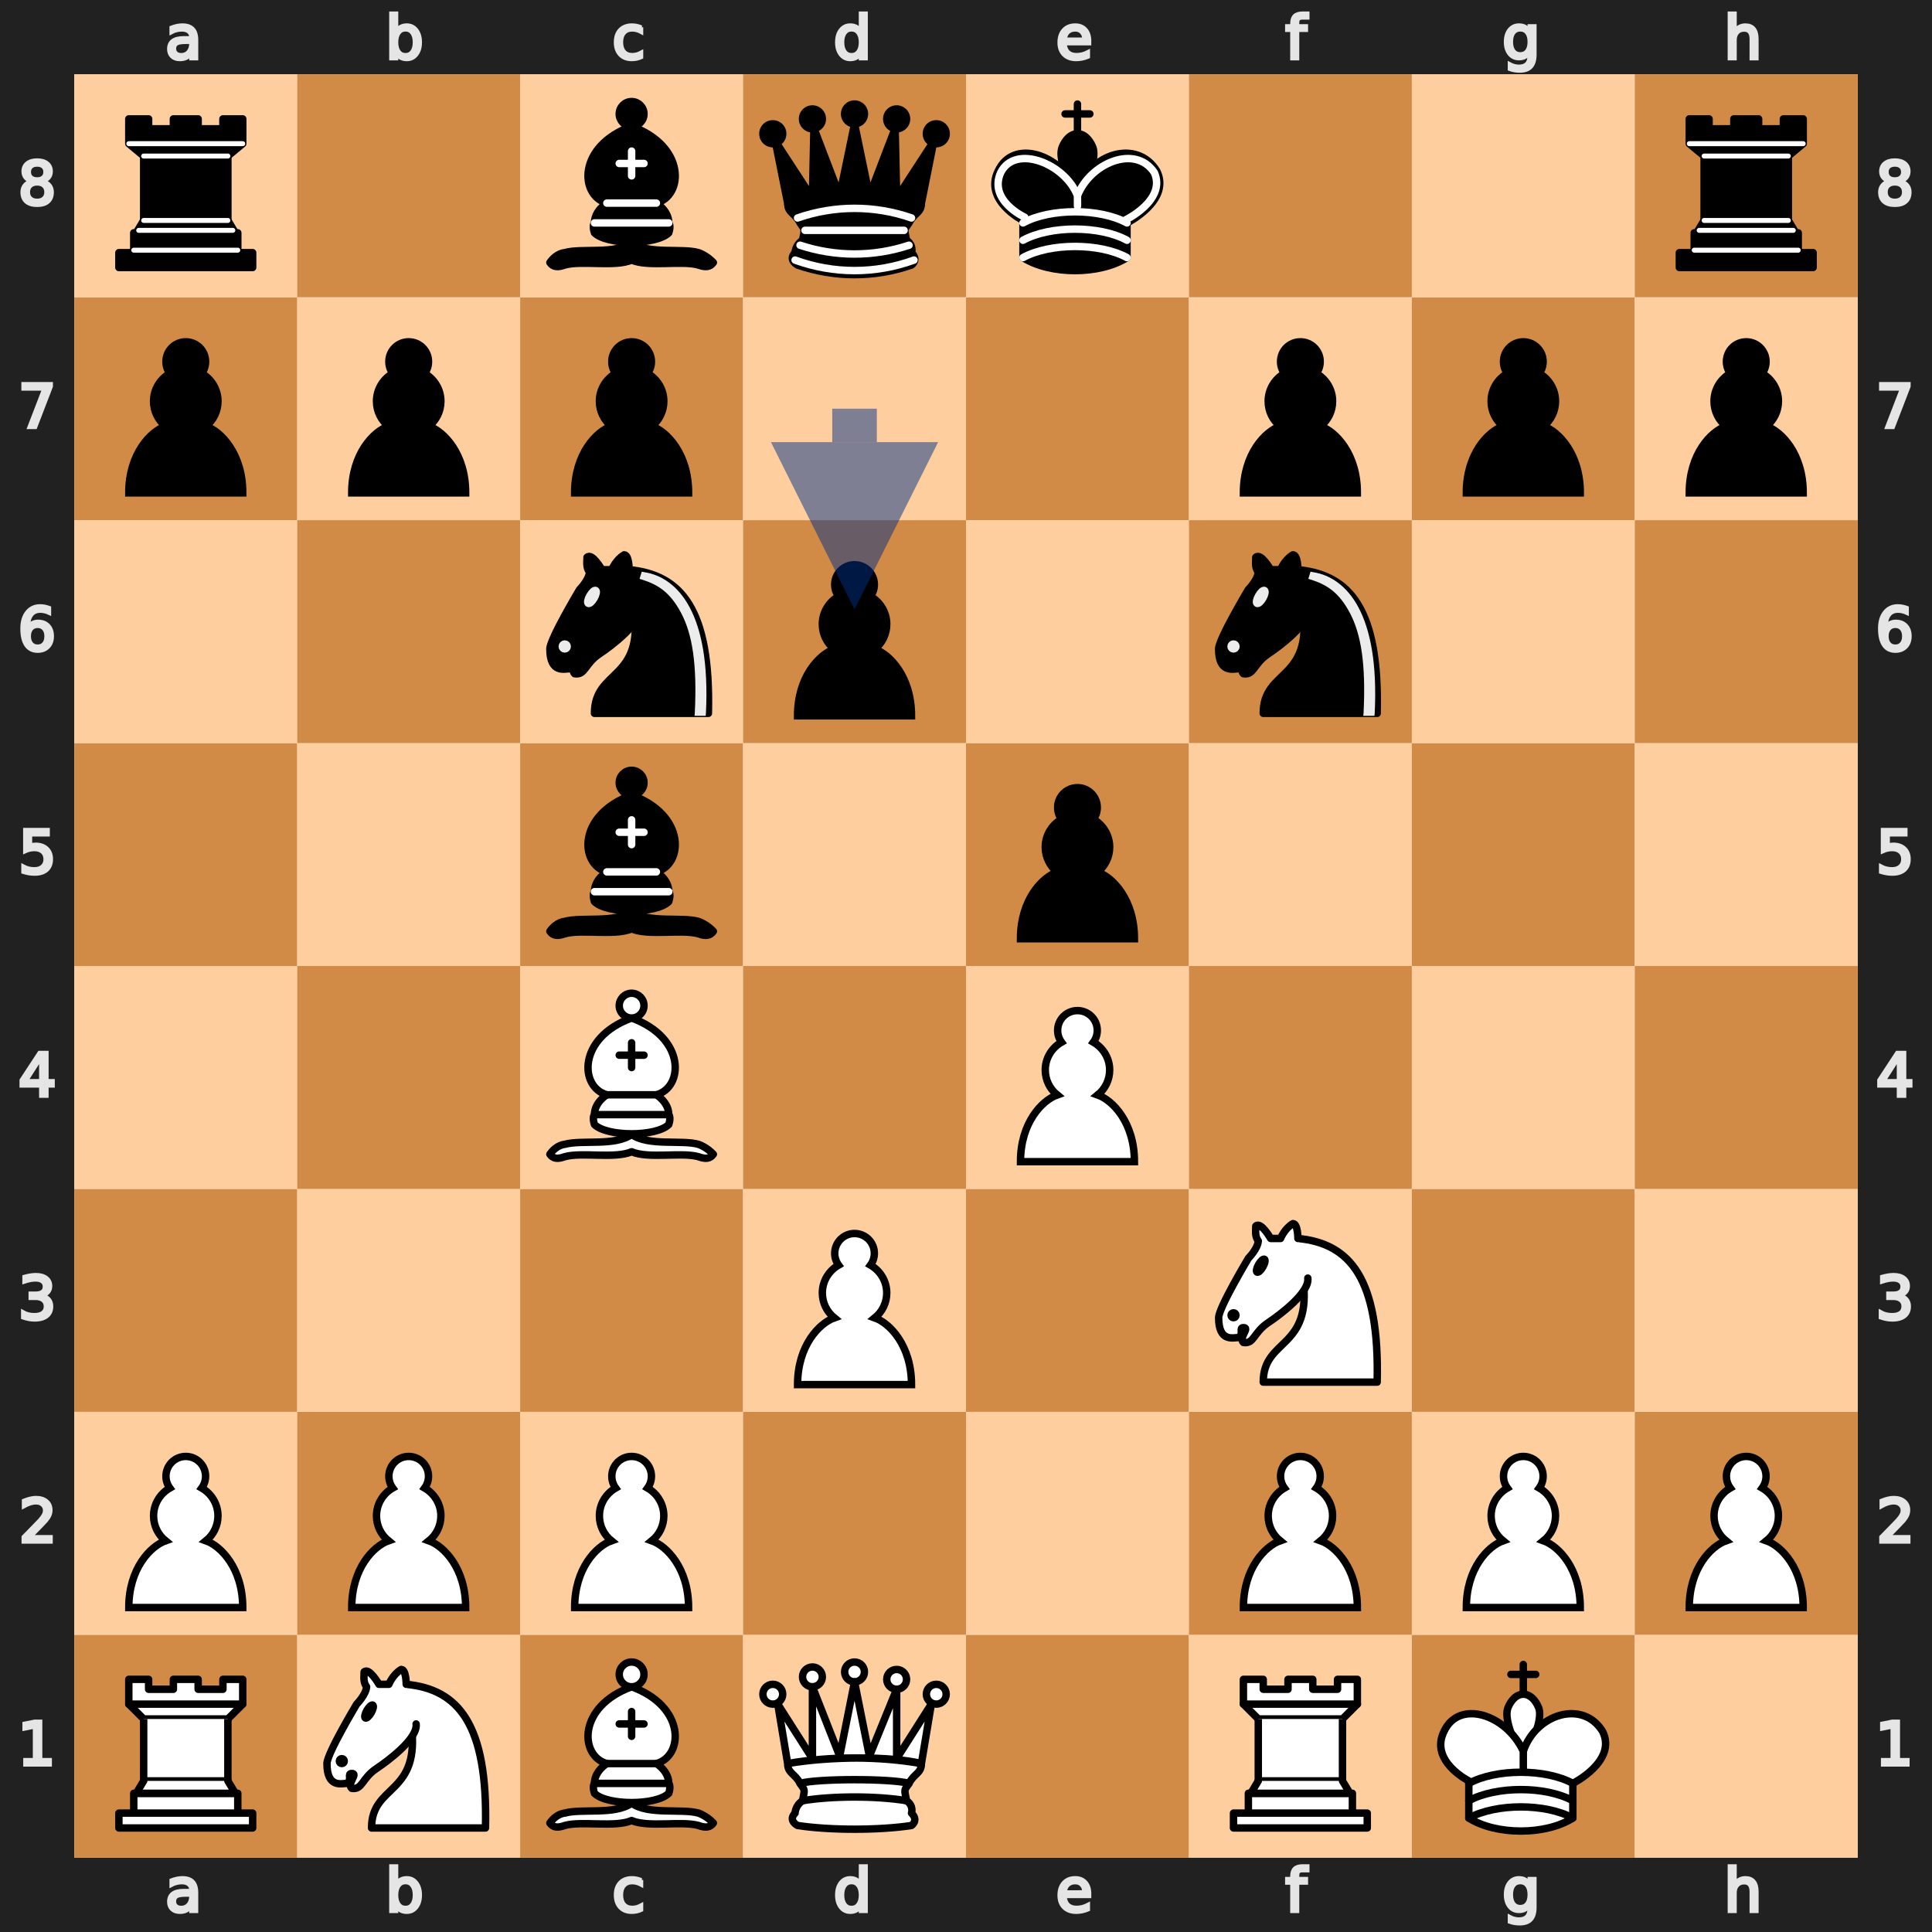
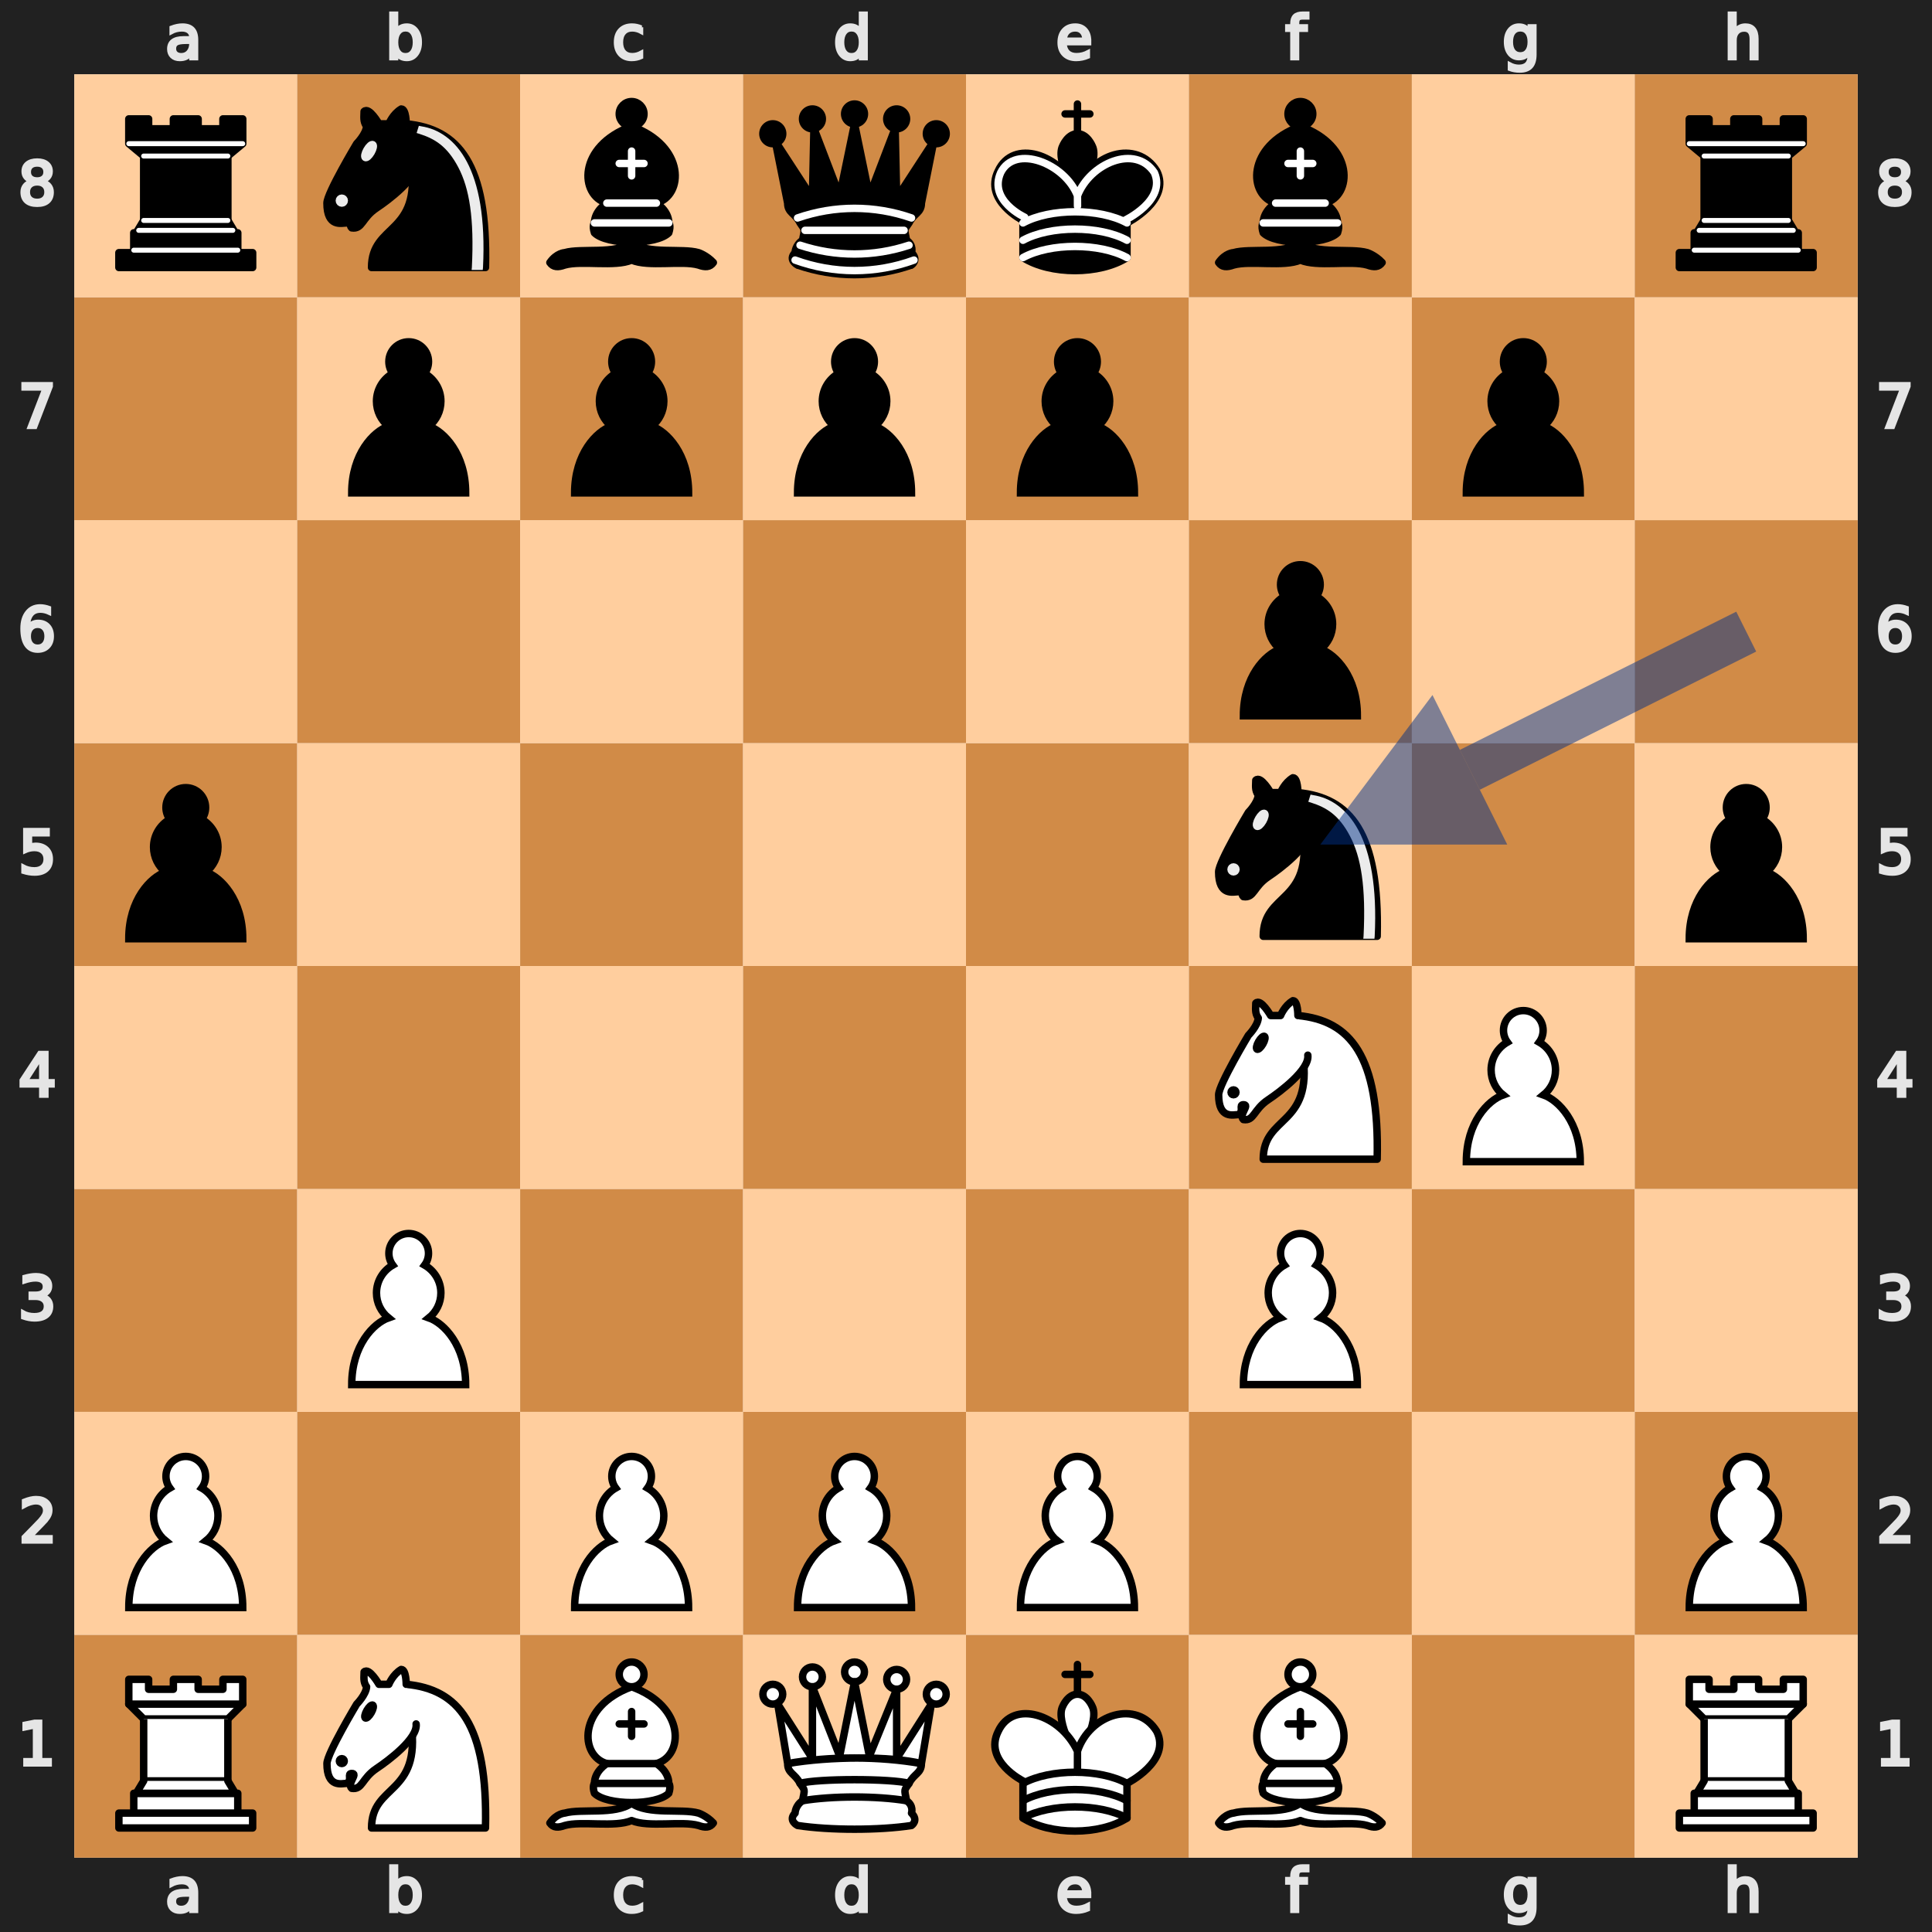
<svg xmlns="http://www.w3.org/2000/svg" xmlns:xlink="http://www.w3.org/1999/xlink" viewBox="0 0 390 390" width="400" height="400">
  <defs>
    <g id="white-pawn" class="white pawn">
      <path d="M22.5 9c-2.21 0-4 1.79-4 4 0 .89.29 1.71.78 2.38C17.33 16.5 16 18.59 16 21c0 2.03.94 3.84 2.41 5.03-3 1.06-7.41 5.55-7.41 13.47h23c0-7.92-4.41-12.41-7.41-13.47 1.47-1.19 2.41-3 2.41-5.03 0-2.41-1.33-4.5-3.28-5.62.49-.67.78-1.49.78-2.38 0-2.21-1.79-4-4-4z" fill="#fff" stroke="#000" stroke-width="1.5" stroke-linecap="round" />
    </g>
    <g id="white-knight" class="white knight" fill="none" fill-rule="evenodd" stroke="#000" stroke-width="1.5" stroke-linecap="round" stroke-linejoin="round">
      <path d="M 22,10 C 32.5,11 38.5,18 38,39 L 15,39 C 15,30 25,32.5 23,18" style="fill:#ffffff; stroke:#000000;" />
      <path d="M 24,18 C 24.38,20.91 18.45,25.37 16,27 C 13,29 13.18,31.34 11,31 C 9.958,30.06 12.41,27.96 11,28 C 10,28 11.19,29.23 10,30 C 9,30 5.997,31 6,26 C 6,24 12,14 12,14 C 12,14 13.89,12.1 14,10.5 C 13.27,9.506 13.5,8.5 13.5,7.5 C 14.5,6.5 16.5,10 16.5,10 L 18.5,10 C 18.5,10 19.28,8.008 21,7 C 22,7 22,10 22,10" style="fill:#ffffff; stroke:#000000;" />
      <path d="M 9.5 25.5 A 0.5 0.5 0 1 1 8.5,25.5 A 0.5 0.5 0 1 1 9.5 25.5 z" style="fill:#000000; stroke:#000000;" />
      <path d="M 15 15.5 A 0.5 1.5 0 1 1 14,15.5 A 0.5 1.5 0 1 1 15 15.5 z" transform="matrix(0.866,0.5,-0.5,0.866,9.693,-5.173)" style="fill:#000000; stroke:#000000;" />
    </g>
    <g id="white-bishop" class="white bishop" fill="none" fill-rule="evenodd" stroke="#000" stroke-width="1.5" stroke-linecap="round" stroke-linejoin="round">
      <g fill="#fff" stroke-linecap="butt">
        <path d="M9 36c3.39-.97 10.11.43 13.5-2 3.39 2.43 10.11 1.03 13.5 2 0 0 1.65.54 3 2-.68.97-1.65.99-3 .5-3.39-.97-10.11.46-13.5-1-3.39 1.46-10.11.03-13.5 1-1.354.49-2.323.47-3-.5 1.354-1.94 3-2 3-2zM15 32c2.5 2.5 12.5 2.5 15 0 .5-1.5 0-2 0-2 0-2.5-2.5-4-2.5-4 5.5-1.5 6-11.5-5-15.5-11 4-10.5 14-5 15.5 0 0-2.5 1.5-2.5 4 0 0-.5.5 0 2zM25 8a2.5 2.5 0 1 1-5 0 2.5 2.5 0 1 1 5 0z" />
      </g>
      <path d="M17.5 26h10M15 30h15m-7.5-14.5v5M20 18h5" stroke-linejoin="miter" />
    </g>
    <g id="white-rook" class="white rook" fill="#fff" fill-rule="evenodd" stroke="#000" stroke-width="1.5" stroke-linecap="round" stroke-linejoin="round">
      <path d="M9 39h27v-3H9v3zM12 36v-4h21v4H12zM11 14V9h4v2h5V9h5v2h5V9h4v5" stroke-linecap="butt" />
      <path d="M34 14l-3 3H14l-3-3" />
      <path d="M31 17v12.5H14V17" stroke-linecap="butt" stroke-linejoin="miter" />
      <path d="M31 29.5l1.5 2.5h-20l1.5-2.5" />
      <path d="M11 14h23" fill="none" stroke-linejoin="miter" />
    </g>
    <g id="white-queen" class="white queen" fill="#fff" fill-rule="evenodd" stroke="#000" stroke-width="1.5" stroke-linecap="round" stroke-linejoin="round">
      <path d="M8 12a2 2 0 1 1-4 0 2 2 0 1 1 4 0zM24.5 7.5a2 2 0 1 1-4 0 2 2 0 1 1 4 0zM41 12a2 2 0 1 1-4 0 2 2 0 1 1 4 0zM16 8.5a2 2 0 1 1-4 0 2 2 0 1 1 4 0zM33 9a2 2 0 1 1-4 0 2 2 0 1 1 4 0z" />
      <path d="M9 26c8.5-1.5 21-1.5 27 0l2-12-7 11V11l-5.5 13.5-3-15-3 15-5.5-14V25L7 14l2 12zM9 26c0 2 1.5 2 2.5 4 1 1.5 1 1 .5 3.5-1.5 1-1.5 2.5-1.5 2.5-1.5 1.5.5 2.5.5 2.5 6.5 1 16.5 1 23 0 0 0 1.5-1 0-2.5 0 0 .5-1.5-1-2.5-.5-2.5-.5-2 .5-3.5 1-2 2.5-2 2.5-4-8.5-1.5-18.5-1.5-27 0z" stroke-linecap="butt" />
      <path d="M11.5 30c3.5-1 18.5-1 22 0M12 33.5c6-1 15-1 21 0" fill="none" />
    </g>
    <g id="white-king" class="white king" fill="none" fill-rule="evenodd" stroke="#000" stroke-width="1.5" stroke-linecap="round" stroke-linejoin="round">
      <path d="M22.5 11.63V6M20 8h5" stroke-linejoin="miter" />
      <path d="M22.5 25s4.5-7.5 3-10.5c0 0-1-2.5-3-2.5s-3 2.5-3 2.5c-1.5 3 3 10.5 3 10.5" fill="#fff" stroke-linecap="butt" stroke-linejoin="miter" />
      <path d="M11.5 37c5.5 3.5 15.5 3.5 21 0v-7s9-4.5 6-10.5c-4-6.5-13.5-3.5-16 4V27v-3.5c-3.5-7.5-13-10.5-16-4-3 6 5 10 5 10V37z" fill="#fff" />
      <path d="M11.5 30c5.5-3 15.5-3 21 0m-21 3.5c5.5-3 15.5-3 21 0m-21 3.5c5.5-3 15.5-3 21 0" />
    </g>
    <g id="black-pawn" class="black pawn">
      <path d="M22.5 9c-2.21 0-4 1.79-4 4 0 .89.29 1.71.78 2.38C17.33 16.5 16 18.59 16 21c0 2.03.94 3.84 2.41 5.03-3 1.06-7.41 5.55-7.41 13.47h23c0-7.92-4.41-12.41-7.41-13.47 1.47-1.19 2.41-3 2.41-5.03 0-2.41-1.33-4.5-3.28-5.62.49-.67.78-1.49.78-2.38 0-2.21-1.79-4-4-4z" fill="#000" stroke="#000" stroke-width="1.5" stroke-linecap="round" />
    </g>
    <g id="black-knight" class="black knight" fill="none" fill-rule="evenodd" stroke="#000" stroke-width="1.5" stroke-linecap="round" stroke-linejoin="round">
      <path d="M 22,10 C 32.5,11 38.5,18 38,39 L 15,39 C 15,30 25,32.5 23,18" style="fill:#000000; stroke:#000000;" />
      <path d="M 24,18 C 24.38,20.91 18.45,25.37 16,27 C 13,29 13.18,31.34 11,31 C 9.958,30.06 12.41,27.96 11,28 C 10,28 11.19,29.23 10,30 C 9,30 5.997,31 6,26 C 6,24 12,14 12,14 C 12,14 13.89,12.1 14,10.5 C 13.27,9.506 13.5,8.5 13.5,7.5 C 14.5,6.5 16.5,10 16.5,10 L 18.5,10 C 18.5,10 19.28,8.008 21,7 C 22,7 22,10 22,10" style="fill:#000000; stroke:#000000;" />
      <path d="M 9.5 25.5 A 0.5 0.5 0 1 1 8.5,25.5 A 0.5 0.5 0 1 1 9.5 25.5 z" style="fill:#ececec; stroke:#ececec;" />
      <path d="M 15 15.5 A 0.5 1.5 0 1 1 14,15.5 A 0.5 1.5 0 1 1 15 15.5 z" transform="matrix(0.866,0.5,-0.5,0.866,9.693,-5.173)" style="fill:#ececec; stroke:#ececec;" />
      <path d="M 24.55,10.4 L 24.1,11.85 L 24.6,12 C 27.75,13 30.25,14.49 32.5,18.75 C 34.75,23.01 35.75,29.06 35.25,39 L 35.2,39.5 L 37.45,39.5 L 37.5,39 C 38,28.94 36.62,22.15 34.25,17.66 C 31.88,13.17 28.46,11.02 25.06,10.5 L 24.55,10.4 z " style="fill:#ececec; stroke:none;" />
    </g>
    <g id="black-bishop" class="black bishop" fill="none" fill-rule="evenodd" stroke="#000" stroke-width="1.5" stroke-linecap="round" stroke-linejoin="round">
      <path d="M9 36c3.39-.97 10.11.43 13.5-2 3.39 2.43 10.11 1.03 13.5 2 0 0 1.65.54 3 2-.68.97-1.65.99-3 .5-3.39-.97-10.11.46-13.5-1-3.39 1.46-10.11.03-13.5 1-1.354.49-2.323.47-3-.5 1.354-1.94 3-2 3-2zm6-4c2.5 2.5 12.5 2.5 15 0 .5-1.5 0-2 0-2 0-2.5-2.5-4-2.5-4 5.5-1.5 6-11.5-5-15.5-11 4-10.5 14-5 15.5 0 0-2.5 1.5-2.5 4 0 0-.5.5 0 2zM25 8a2.5 2.5 0 1 1-5 0 2.5 2.5 0 1 1 5 0z" fill="#000" stroke-linecap="butt" />
      <path d="M17.5 26h10M15 30h15m-7.5-14.5v5M20 18h5" stroke="#fff" stroke-linejoin="miter" />
    </g>
    <g id="black-rook" class="black rook" fill="#000" fill-rule="evenodd" stroke="#000" stroke-width="1.5" stroke-linecap="round" stroke-linejoin="round">
      <path d="M9 39h27v-3H9v3zM12.5 32l1.5-2.5h17l1.5 2.5h-20zM12 36v-4h21v4H12z" stroke-linecap="butt" />
      <path d="M14 29.5v-13h17v13H14z" stroke-linecap="butt" stroke-linejoin="miter" />
      <path d="M14 16.5L11 14h23l-3 2.5H14zM11 14V9h4v2h5V9h5v2h5V9h4v5H11z" stroke-linecap="butt" />
      <path d="M12 35.5h21M13 31.5h19M14 29.5h17M14 16.5h17M11 14h23" fill="none" stroke="#fff" stroke-width="1" stroke-linejoin="miter" />
    </g>
    <g id="black-queen" class="black queen" fill="#000" fill-rule="evenodd" stroke="#000" stroke-width="1.5" stroke-linecap="round" stroke-linejoin="round">
      <g fill="#000" stroke="none">
        <circle cx="6" cy="12" r="2.75" />
        <circle cx="14" cy="9" r="2.75" />
        <circle cx="22.5" cy="8" r="2.75" />
        <circle cx="31" cy="9" r="2.75" />
        <circle cx="39" cy="12" r="2.75" />
      </g>
      <path d="M9 26c8.5-1.5 21-1.5 27 0l2.5-12.5L31 25l-.3-14.1-5.2 13.6-3-14.5-3 14.5-5.2-13.6L14 25 6.5 13.5 9 26zM9 26c0 2 1.5 2 2.5 4 1 1.5 1 1 .5 3.5-1.5 1-1.5 2.5-1.5 2.5-1.5 1.5.5 2.5.5 2.5 6.5 1 16.5 1 23 0 0 0 1.5-1 0-2.5 0 0 .5-1.5-1-2.5-.5-2.5-.5-2 .5-3.5 1-2 2.5-2 2.5-4-8.5-1.5-18.5-1.5-27 0z" stroke-linecap="butt" />
      <path d="M11 38.5a35 35 1 0 0 23 0" fill="none" stroke-linecap="butt" />
      <path d="M11 29a35 35 1 0 1 23 0M12.5 31.5h20M11.5 34.5a35 35 1 0 0 22 0M10.5 37.5a35 35 1 0 0 24 0" fill="none" stroke="#fff" />
    </g>
    <g id="black-king" class="black king" fill="none" fill-rule="evenodd" stroke="#000" stroke-width="1.5" stroke-linecap="round" stroke-linejoin="round">
      <path d="M22.5 11.63V6" stroke-linejoin="miter" />
      <path d="M22.5 25s4.5-7.5 3-10.5c0 0-1-2.5-3-2.5s-3 2.5-3 2.5c-1.5 3 3 10.5 3 10.5" fill="#000" stroke-linecap="butt" stroke-linejoin="miter" />
      <path d="M11.5 37c5.5 3.5 15.5 3.5 21 0v-7s9-4.5 6-10.5c-4-6.5-13.5-3.5-16 4V27v-3.5c-3.5-7.5-13-10.5-16-4-3 6 5 10 5 10V37z" fill="#000" />
      <path d="M20 8h5" stroke-linejoin="miter" />
      <path d="M32 29.5s8.5-4 6.03-9.65C34.15 14 25 18 22.5 24.5l.01 2.1-.01-2.1C20 18 9.906 14 6.997 19.85c-2.497 5.65 4.853 9 4.853 9M11.5 30c5.5-3 15.5-3 21 0m-21 3.5c5.5-3 15.5-3 21 0m-21 3.5c5.5-3 15.5-3 21 0" stroke="#fff" />
    </g>
  </defs>
  <rect x="7.5" y="7.5" width="375" height="375" fill="none" stroke="#212121" stroke-width="15" />
  <g transform="translate(20, 1) scale(0.75, 0.75)" fill="#e5e5e5" stroke="#e5e5e5">
    <path d="M23.328 10.016q-1.742 0-2.414.398-.672.398-.672 1.36 0 .765.5 1.218.508.445 1.375.445 1.196 0 1.914-.843.727-.852.727-2.258v-.32zm2.867-.594v4.992h-1.437v-1.328q-.492.797-1.227 1.18-.734.375-1.797.375-1.343 0-2.14-.75-.79-.758-.79-2.024 0-1.476.985-2.226.992-.75 2.953-.75h2.016V8.75q0-.992-.656-1.531-.649-.547-1.829-.547-.75 0-1.46.18-.711.18-1.368.539V6.062q.79-.304 1.532-.453.742-.156 1.445-.156 1.898 0 2.836.984.937.985.937 2.985z" />
  </g>
  <g transform="translate(20, 375) scale(0.75, 0.75)" fill="#e5e5e5" stroke="#e5e5e5">
    <path d="M23.328 10.016q-1.742 0-2.414.398-.672.398-.672 1.36 0 .765.5 1.218.508.445 1.375.445 1.196 0 1.914-.843.727-.852.727-2.258v-.32zm2.867-.594v4.992h-1.437v-1.328q-.492.797-1.227 1.18-.734.375-1.797.375-1.343 0-2.14-.75-.79-.758-.79-2.024 0-1.476.985-2.226.992-.75 2.953-.75h2.016V8.75q0-.992-.656-1.531-.649-.547-1.829-.547-.75 0-1.46.18-.711.18-1.368.539V6.062q.79-.304 1.532-.453.742-.156 1.445-.156 1.898 0 2.836.984.937.985.937 2.985z" />
  </g>
  <g transform="translate(65, 1) scale(0.75, 0.75)" fill="#e5e5e5" stroke="#e5e5e5">
    <path d="M24.922 10.047q0-1.586-.656-2.485-.649-.906-1.79-.906-1.14 0-1.796.906-.649.899-.649 2.485 0 1.586.649 2.492.656.898 1.797.898 1.14 0 1.789-.898.656-.906.656-2.492zm-4.89-3.055q.452-.781 1.14-1.156.695-.383 1.656-.383 1.594 0 2.586 1.266 1 1.265 1 3.328 0 2.062-1 3.328-.992 1.266-2.586 1.266-.96 0-1.656-.375-.688-.383-1.14-1.164v1.312h-1.446V2.258h1.445z" />
  </g>
  <g transform="translate(65, 375) scale(0.75, 0.75)" fill="#e5e5e5" stroke="#e5e5e5">
    <path d="M24.922 10.047q0-1.586-.656-2.485-.649-.906-1.79-.906-1.14 0-1.796.906-.649.899-.649 2.485 0 1.586.649 2.492.656.898 1.797.898 1.14 0 1.789-.898.656-.906.656-2.492zm-4.89-3.055q.452-.781 1.14-1.156.695-.383 1.656-.383 1.594 0 2.586 1.266 1 1.265 1 3.328 0 2.062-1 3.328-.992 1.266-2.586 1.266-.96 0-1.656-.375-.688-.383-1.14-1.164v1.312h-1.446V2.258h1.445z" />
  </g>
  <g transform="translate(110, 1) scale(0.75, 0.75)" fill="#e5e5e5" stroke="#e5e5e5">
    <path d="M25.96 6v1.344q-.608-.336-1.226-.5-.609-.172-1.234-.172-1.398 0-2.172.89-.773.883-.773 2.485 0 1.601.773 2.492.774.883 2.172.883.625 0 1.234-.164.618-.172 1.227-.508v1.328q-.602.281-1.25.422-.64.14-1.367.14-1.977 0-3.14-1.242-1.165-1.242-1.165-3.351 0-2.14 1.172-3.367 1.18-1.227 3.227-1.227.664 0 1.296.14.633.134 1.227.407z" />
  </g>
  <g transform="translate(110, 375) scale(0.75, 0.75)" fill="#e5e5e5" stroke="#e5e5e5">
    <path d="M25.96 6v1.344q-.608-.336-1.226-.5-.609-.172-1.234-.172-1.398 0-2.172.89-.773.883-.773 2.485 0 1.601.773 2.492.774.883 2.172.883.625 0 1.234-.164.618-.172 1.227-.508v1.328q-.602.281-1.25.422-.64.14-1.367.14-1.977 0-3.14-1.242-1.165-1.242-1.165-3.351 0-2.14 1.172-3.367 1.18-1.227 3.227-1.227.664 0 1.296.14.633.134 1.227.407z" />
  </g>
  <g transform="translate(155, 1) scale(0.75, 0.75)" fill="#e5e5e5" stroke="#e5e5e5">
    <path d="M24.973 6.992V2.258h1.437v12.156h-1.437v-1.312q-.453.78-1.149 1.164-.687.375-1.656.375-1.586 0-2.586-1.266-.992-1.266-.992-3.328 0-2.063.992-3.328 1-1.266 2.586-1.266.969 0 1.656.383.696.375 1.149 1.156zm-4.899 3.055q0 1.586.649 2.492.656.898 1.797.898 1.14 0 1.796-.898.657-.906.657-2.492 0-1.586-.657-2.485-.656-.906-1.796-.906-1.141 0-1.797.906-.649.899-.649 2.485z" />
  </g>
  <g transform="translate(155, 375) scale(0.75, 0.75)" fill="#e5e5e5" stroke="#e5e5e5">
    <path d="M24.973 6.992V2.258h1.437v12.156h-1.437v-1.312q-.453.78-1.149 1.164-.687.375-1.656.375-1.586 0-2.586-1.266-.992-1.266-.992-3.328 0-2.063.992-3.328 1-1.266 2.586-1.266.969 0 1.656.383.696.375 1.149 1.156zm-4.899 3.055q0 1.586.649 2.492.656.898 1.797.898 1.14 0 1.796-.898.657-.906.657-2.492 0-1.586-.657-2.485-.656-.906-1.796-.906-1.141 0-1.797.906-.649.899-.649 2.485z" />
  </g>
  <g transform="translate(200, 1) scale(0.75, 0.75)" fill="#e5e5e5" stroke="#e5e5e5">
    <path d="M26.555 9.68v.703h-6.61q.094 1.484.89 2.265.806.774 2.235.774.828 0 1.602-.203.781-.203 1.547-.61v1.36q-.774.328-1.586.5-.813.172-1.649.172-2.093 0-3.32-1.22-1.219-1.218-1.219-3.296 0-2.148 1.157-3.406 1.164-1.266 3.132-1.266 1.766 0 2.79 1.14 1.03 1.134 1.03 3.087zm-1.438-.422q-.015-1.18-.664-1.883-.64-.703-1.703-.703-1.203 0-1.93.68-.718.68-.828 1.914z" />
  </g>
  <g transform="translate(200, 375) scale(0.75, 0.75)" fill="#e5e5e5" stroke="#e5e5e5">
    <path d="M26.555 9.68v.703h-6.61q.094 1.484.89 2.265.806.774 2.235.774.828 0 1.602-.203.781-.203 1.547-.61v1.36q-.774.328-1.586.5-.813.172-1.649.172-2.093 0-3.32-1.22-1.219-1.218-1.219-3.296 0-2.148 1.157-3.406 1.164-1.266 3.132-1.266 1.766 0 2.79 1.14 1.03 1.134 1.03 3.087zm-1.438-.422q-.015-1.18-.664-1.883-.64-.703-1.703-.703-1.203 0-1.93.68-.718.68-.828 1.914z" />
  </g>
  <g transform="translate(245, 1) scale(0.75, 0.75)" fill="#e5e5e5" stroke="#e5e5e5">
    <path d="M25.285 2.258v1.195H23.91q-.773 0-1.078.313-.297.312-.297 1.125v.773h2.367v1.117h-2.367v7.633H21.09V6.781h-1.375V5.664h1.375v-.61q0-1.46.68-2.124.68-.672 2.156-.672z" />
  </g>
  <g transform="translate(245, 375) scale(0.75, 0.75)" fill="#e5e5e5" stroke="#e5e5e5">
    <path d="M25.285 2.258v1.195H23.91q-.773 0-1.078.313-.297.312-.297 1.125v.773h2.367v1.117h-2.367v7.633H21.09V6.781h-1.375V5.664h1.375v-.61q0-1.46.68-2.124.68-.672 2.156-.672z" />
  </g>
  <g transform="translate(290, 1) scale(0.75, 0.75)" fill="#e5e5e5" stroke="#e5e5e5">
    <path d="M24.973 9.937q0-1.562-.649-2.421-.64-.86-1.804-.86-1.157 0-1.805.86-.64.859-.64 2.421 0 1.555.64 2.415.648.859 1.805.859 1.164 0 1.804-.86.649-.859.649-2.414zm1.437 3.391q0 2.234-.992 3.32-.992 1.094-3.04 1.094-.757 0-1.429-.117-.672-.11-1.304-.344v-1.398q.632.344 1.25.508.617.164 1.257.164 1.414 0 2.118-.743.703-.734.703-2.226v-.711q-.446.773-1.141 1.156-.695.383-1.664.383-1.61 0-2.594-1.227-.984-1.226-.984-3.25 0-2.03.984-3.257.985-1.227 2.594-1.227.969 0 1.664.383t1.14 1.156V5.664h1.438z" />
  </g>
  <g transform="translate(290, 375) scale(0.75, 0.75)" fill="#e5e5e5" stroke="#e5e5e5">
    <path d="M24.973 9.937q0-1.562-.649-2.421-.64-.86-1.804-.86-1.157 0-1.805.86-.64.859-.64 2.421 0 1.555.64 2.415.648.859 1.805.859 1.164 0 1.804-.86.649-.859.649-2.414zm1.437 3.391q0 2.234-.992 3.32-.992 1.094-3.04 1.094-.757 0-1.429-.117-.672-.11-1.304-.344v-1.398q.632.344 1.25.508.617.164 1.257.164 1.414 0 2.118-.743.703-.734.703-2.226v-.711q-.446.773-1.141 1.156-.695.383-1.664.383-1.61 0-2.594-1.227-.984-1.226-.984-3.25 0-2.03.984-3.257.985-1.227 2.594-1.227.969 0 1.664.383t1.14 1.156V5.664h1.438z" />
  </g>
  <g transform="translate(335, 1) scale(0.75, 0.75)" fill="#e5e5e5" stroke="#e5e5e5">
    <path d="M26.164 9.133v5.281h-1.437V9.18q0-1.243-.485-1.86-.484-.617-1.453-.617-1.164 0-1.836.742-.672.742-.672 2.024v4.945h-1.445V2.258h1.445v4.765q.516-.789 1.211-1.18.703-.39 1.617-.39 1.508 0 2.282.938.773.93.773 2.742z" />
  </g>
  <g transform="translate(335, 375) scale(0.75, 0.75)" fill="#e5e5e5" stroke="#e5e5e5">
    <path d="M26.164 9.133v5.281h-1.437V9.18q0-1.243-.485-1.86-.484-.617-1.453-.617-1.164 0-1.836.742-.672.742-.672 2.024v4.945h-1.445V2.258h1.445v4.765q.516-.789 1.211-1.18.703-.39 1.617-.39 1.508 0 2.282.938.773.93.773 2.742z" />
  </g>
  <g transform="translate(0, 335) scale(0.75, 0.75)" fill="#e5e5e5" stroke="#e5e5e5">
    <path d="M6.754 26.996h2.578v-8.898l-2.805.562v-1.437l2.79-.563h1.578v10.336h2.578v1.328h-6.72z" />
  </g>
  <g transform="translate(375, 335) scale(0.75, 0.75)" fill="#e5e5e5" stroke="#e5e5e5">
    <path d="M6.754 26.996h2.578v-8.898l-2.805.562v-1.437l2.79-.563h1.578v10.336h2.578v1.328h-6.72z" />
  </g>
  <g transform="translate(0, 290) scale(0.75, 0.75)" fill="#e5e5e5" stroke="#e5e5e5">
    <path d="M8.195 26.996h5.508v1.328H6.297v-1.328q.898-.93 2.445-2.492 1.555-1.57 1.953-2.024.758-.851 1.055-1.437.305-.594.305-1.164 0-.93-.657-1.516-.648-.586-1.695-.586-.742 0-1.57.258-.82.258-1.758.781v-1.593q.953-.383 1.781-.578.828-.196 1.516-.196 1.812 0 2.89.906 1.079.907 1.079 2.422 0 .72-.274 1.368-.265.64-.976 1.515-.196.227-1.243 1.313-1.046 1.078-2.953 3.023z" />
  </g>
  <g transform="translate(375, 290) scale(0.75, 0.75)" fill="#e5e5e5" stroke="#e5e5e5">
    <path d="M8.195 26.996h5.508v1.328H6.297v-1.328q.898-.93 2.445-2.492 1.555-1.57 1.953-2.024.758-.851 1.055-1.437.305-.594.305-1.164 0-.93-.657-1.516-.648-.586-1.695-.586-.742 0-1.57.258-.82.258-1.758.781v-1.593q.953-.383 1.781-.578.828-.196 1.516-.196 1.812 0 2.89.906 1.079.907 1.079 2.422 0 .72-.274 1.368-.265.64-.976 1.515-.196.227-1.243 1.313-1.046 1.078-2.953 3.023z" />
  </g>
  <g transform="translate(0, 245) scale(0.75, 0.75)" fill="#e5e5e5" stroke="#e5e5e5">
    <path d="M11.434 22.035q1.132.242 1.765 1.008.64.766.64 1.89 0 1.727-1.187 2.672-1.187.946-3.375.946-.734 0-1.515-.149-.774-.14-1.602-.43V26.45q.656.383 1.438.578.78.196 1.632.196 1.485 0 2.258-.586.782-.586.782-1.703 0-1.032-.727-1.61-.719-.586-2.008-.586h-1.36v-1.297h1.423q1.164 0 1.78-.46.618-.47.618-1.344 0-.899-.64-1.375-.633-.485-1.82-.485-.65 0-1.391.141-.743.14-1.633.437V16.95q.898-.25 1.68-.375.788-.125 1.484-.125 1.797 0 2.844.82 1.046.813 1.046 2.204 0 .968-.554 1.64-.555.664-1.578.922z" />
  </g>
  <g transform="translate(375, 245) scale(0.75, 0.75)" fill="#e5e5e5" stroke="#e5e5e5">
    <path d="M11.434 22.035q1.132.242 1.765 1.008.64.766.64 1.89 0 1.727-1.187 2.672-1.187.946-3.375.946-.734 0-1.515-.149-.774-.14-1.602-.43V26.45q.656.383 1.438.578.78.196 1.632.196 1.485 0 2.258-.586.782-.586.782-1.703 0-1.032-.727-1.61-.719-.586-2.008-.586h-1.36v-1.297h1.423q1.164 0 1.78-.46.618-.47.618-1.344 0-.899-.64-1.375-.633-.485-1.82-.485-.65 0-1.391.141-.743.14-1.633.437V16.95q.898-.25 1.68-.375.788-.125 1.484-.125 1.797 0 2.844.82 1.046.813 1.046 2.204 0 .968-.554 1.64-.555.664-1.578.922z" />
  </g>
  <g transform="translate(0, 200) scale(0.75, 0.75)" fill="#e5e5e5" stroke="#e5e5e5">
    <path d="M11.016 18.035L7.03 24.262h3.985zm-.414-1.375h1.984v7.602h1.664v1.312h-1.664v2.75h-1.57v-2.75H5.75v-1.523z" />
  </g>
  <g transform="translate(375, 200) scale(0.75, 0.75)" fill="#e5e5e5" stroke="#e5e5e5">
    <path d="M11.016 18.035L7.03 24.262h3.985zm-.414-1.375h1.984v7.602h1.664v1.312h-1.664v2.75h-1.57v-2.75H5.75v-1.523z" />
  </g>
  <g transform="translate(0, 155) scale(0.75, 0.75)" fill="#e5e5e5" stroke="#e5e5e5">
    <path d="M6.719 16.66h6.195v1.328h-4.75v2.86q.344-.118.688-.172.343-.063.687-.063 1.953 0 3.094 1.07 1.14 1.07 1.14 2.899 0 1.883-1.171 2.93-1.172 1.039-3.305 1.039-.735 0-1.5-.125-.758-.125-1.57-.375v-1.586q.703.383 1.453.57.75.188 1.586.188 1.351 0 2.14-.711.79-.711.79-1.93 0-1.219-.79-1.93-.789-.71-2.14-.71-.633 0-1.266.14-.625.14-1.281.438z" />
  </g>
  <g transform="translate(375, 155) scale(0.75, 0.75)" fill="#e5e5e5" stroke="#e5e5e5">
    <path d="M6.719 16.66h6.195v1.328h-4.75v2.86q.344-.118.688-.172.343-.063.687-.063 1.953 0 3.094 1.07 1.14 1.07 1.14 2.899 0 1.883-1.171 2.93-1.172 1.039-3.305 1.039-.735 0-1.5-.125-.758-.125-1.57-.375v-1.586q.703.383 1.453.57.75.188 1.586.188 1.351 0 2.14-.711.79-.711.79-1.93 0-1.219-.79-1.93-.789-.71-2.14-.71-.633 0-1.266.14-.625.14-1.281.438z" />
  </g>
  <g transform="translate(0, 110) scale(0.75, 0.75)" fill="#e5e5e5" stroke="#e5e5e5">
    <path d="M10.137 21.863q-1.063 0-1.688.727-.617.726-.617 1.992 0 1.258.617 1.992.625.727 1.688.727 1.062 0 1.68-.727.624-.734.624-1.992 0-1.266-.625-1.992-.617-.727-1.68-.727zm3.133-4.945v1.437q-.594-.28-1.204-.43-.601-.148-1.195-.148-1.562 0-2.39 1.055-.82 1.055-.938 3.188.46-.68 1.156-1.04.696-.367 1.531-.367 1.758 0 2.774 1.07 1.023 1.063 1.023 2.899 0 1.797-1.062 2.883-1.063 1.086-2.828 1.086-2.024 0-3.094-1.547-1.07-1.555-1.07-4.5 0-2.766 1.312-4.406 1.313-1.649 3.524-1.649.593 0 1.195.117.61.118 1.266.352z" />
  </g>
  <g transform="translate(375, 110) scale(0.75, 0.75)" fill="#e5e5e5" stroke="#e5e5e5">
    <path d="M10.137 21.863q-1.063 0-1.688.727-.617.726-.617 1.992 0 1.258.617 1.992.625.727 1.688.727 1.062 0 1.68-.727.624-.734.624-1.992 0-1.266-.625-1.992-.617-.727-1.68-.727zm3.133-4.945v1.437q-.594-.28-1.204-.43-.601-.148-1.195-.148-1.562 0-2.39 1.055-.82 1.055-.938 3.188.46-.68 1.156-1.04.696-.367 1.531-.367 1.758 0 2.774 1.07 1.023 1.063 1.023 2.899 0 1.797-1.062 2.883-1.063 1.086-2.828 1.086-2.024 0-3.094-1.547-1.07-1.555-1.07-4.5 0-2.766 1.312-4.406 1.313-1.649 3.524-1.649.593 0 1.195.117.61.118 1.266.352z" />
  </g>
  <g transform="translate(0, 65) scale(0.75, 0.75)" fill="#e5e5e5" stroke="#e5e5e5">
    <path d="M6.25 16.66h7.5v.672L9.516 28.324H7.867l3.985-10.336H6.25z" />
  </g>
  <g transform="translate(375, 65) scale(0.75, 0.75)" fill="#e5e5e5" stroke="#e5e5e5">
    <path d="M6.25 16.66h7.5v.672L9.516 28.324H7.867l3.985-10.336H6.25z" />
  </g>
  <g transform="translate(0, 20) scale(0.75, 0.75)" fill="#e5e5e5" stroke="#e5e5e5">
    <path d="M10 22.785q-1.125 0-1.773.602-.641.601-.641 1.656t.64 1.656q.649.602 1.774.602t1.773-.602q.649-.61.649-1.656 0-1.055-.649-1.656-.64-.602-1.773-.602zm-1.578-.672q-1.016-.25-1.586-.945-.563-.695-.563-1.695 0-1.399.993-2.211 1-.813 2.734-.813 1.742 0 2.734.813.993.812.993 2.21 0 1-.57 1.696-.563.695-1.571.945 1.14.266 1.773 1.04.641.773.641 1.89 0 1.695-1.04 2.602-1.03.906-2.96.906t-2.969-.906Q6 26.738 6 25.043q0-1.117.64-1.89.641-.774 1.782-1.04zm-.578-2.492q0 .906.562 1.414.57.508 1.594.508 1.016 0 1.586-.508.578-.508.578-1.414 0-.906-.578-1.414-.57-.508-1.586-.508-1.023 0-1.594.508-.562.508-.562 1.414z" />
  </g>
  <g transform="translate(375, 20) scale(0.75, 0.75)" fill="#e5e5e5" stroke="#e5e5e5">
    <path d="M10 22.785q-1.125 0-1.773.602-.641.601-.641 1.656t.64 1.656q.649.602 1.774.602t1.773-.602q.649-.61.649-1.656 0-1.055-.649-1.656-.64-.602-1.773-.602zm-1.578-.672q-1.016-.25-1.586-.945-.563-.695-.563-1.695 0-1.399.993-2.211 1-.813 2.734-.813 1.742 0 2.734.813.993.812.993 2.21 0 1-.57 1.696-.563.695-1.571.945 1.14.266 1.773 1.04.641.773.641 1.89 0 1.695-1.04 2.602-1.03.906-2.96.906t-2.969-.906Q6 26.738 6 25.043q0-1.117.64-1.89.641-.774 1.782-1.04zm-.578-2.492q0 .906.562 1.414.57.508 1.594.508 1.016 0 1.586-.508.578-.508.578-1.414 0-.906-.578-1.414-.57-.508-1.586-.508-1.023 0-1.594.508-.562.508-.562 1.414z" />
  </g>
  <rect x="15" y="330" width="45" height="45" class="square dark a1" stroke="none" fill="#d18b47" />
  <rect x="60" y="330" width="45" height="45" class="square light b1" stroke="none" fill="#ffce9e" />
  <rect x="105" y="330" width="45" height="45" class="square dark c1" stroke="none" fill="#d18b47" />
  <rect x="150" y="330" width="45" height="45" class="square light d1" stroke="none" fill="#ffce9e" />
  <rect x="195" y="330" width="45" height="45" class="square dark e1" stroke="none" fill="#d18b47" />
  <rect x="240" y="330" width="45" height="45" class="square light f1" stroke="none" fill="#ffce9e" />
  <rect x="285" y="330" width="45" height="45" class="square dark g1" stroke="none" fill="#d18b47" />
  <rect x="330" y="330" width="45" height="45" class="square light h1" stroke="none" fill="#ffce9e" />
  <rect x="15" y="285" width="45" height="45" class="square light a2" stroke="none" fill="#ffce9e" />
  <rect x="60" y="285" width="45" height="45" class="square dark b2" stroke="none" fill="#d18b47" />
  <rect x="105" y="285" width="45" height="45" class="square light c2" stroke="none" fill="#ffce9e" />
  <rect x="150" y="285" width="45" height="45" class="square dark d2" stroke="none" fill="#d18b47" />
  <rect x="195" y="285" width="45" height="45" class="square light e2" stroke="none" fill="#ffce9e" />
  <rect x="240" y="285" width="45" height="45" class="square dark f2" stroke="none" fill="#d18b47" />
  <rect x="285" y="285" width="45" height="45" class="square light g2" stroke="none" fill="#ffce9e" />
  <rect x="330" y="285" width="45" height="45" class="square dark h2" stroke="none" fill="#d18b47" />
  <rect x="15" y="240" width="45" height="45" class="square dark a3" stroke="none" fill="#d18b47" />
  <rect x="60" y="240" width="45" height="45" class="square light b3" stroke="none" fill="#ffce9e" />
  <rect x="105" y="240" width="45" height="45" class="square dark c3" stroke="none" fill="#d18b47" />
  <rect x="150" y="240" width="45" height="45" class="square light d3" stroke="none" fill="#ffce9e" />
  <rect x="195" y="240" width="45" height="45" class="square dark e3" stroke="none" fill="#d18b47" />
  <rect x="240" y="240" width="45" height="45" class="square light f3" stroke="none" fill="#ffce9e" />
  <rect x="285" y="240" width="45" height="45" class="square dark g3" stroke="none" fill="#d18b47" />
  <rect x="330" y="240" width="45" height="45" class="square light h3" stroke="none" fill="#ffce9e" />
  <rect x="15" y="195" width="45" height="45" class="square light a4" stroke="none" fill="#ffce9e" />
  <rect x="60" y="195" width="45" height="45" class="square dark b4" stroke="none" fill="#d18b47" />
  <rect x="105" y="195" width="45" height="45" class="square light c4" stroke="none" fill="#ffce9e" />
  <rect x="150" y="195" width="45" height="45" class="square dark d4" stroke="none" fill="#d18b47" />
  <rect x="195" y="195" width="45" height="45" class="square light e4" stroke="none" fill="#ffce9e" />
  <rect x="240" y="195" width="45" height="45" class="square dark f4" stroke="none" fill="#d18b47" />
  <rect x="285" y="195" width="45" height="45" class="square light g4" stroke="none" fill="#ffce9e" />
  <rect x="330" y="195" width="45" height="45" class="square dark h4" stroke="none" fill="#d18b47" />
  <rect x="15" y="150" width="45" height="45" class="square dark a5" stroke="none" fill="#d18b47" />
  <rect x="60" y="150" width="45" height="45" class="square light b5" stroke="none" fill="#ffce9e" />
  <rect x="105" y="150" width="45" height="45" class="square dark c5" stroke="none" fill="#d18b47" />
  <rect x="150" y="150" width="45" height="45" class="square light d5" stroke="none" fill="#ffce9e" />
  <rect x="195" y="150" width="45" height="45" class="square dark e5" stroke="none" fill="#d18b47" />
  <rect x="240" y="150" width="45" height="45" class="square light f5" stroke="none" fill="#ffce9e" />
  <rect x="285" y="150" width="45" height="45" class="square dark g5" stroke="none" fill="#d18b47" />
  <rect x="330" y="150" width="45" height="45" class="square light h5" stroke="none" fill="#ffce9e" />
  <rect x="15" y="105" width="45" height="45" class="square light a6" stroke="none" fill="#ffce9e" />
  <rect x="60" y="105" width="45" height="45" class="square dark b6" stroke="none" fill="#d18b47" />
  <rect x="105" y="105" width="45" height="45" class="square light c6" stroke="none" fill="#ffce9e" />
  <rect x="150" y="105" width="45" height="45" class="square dark d6" stroke="none" fill="#d18b47" />
  <rect x="195" y="105" width="45" height="45" class="square light e6" stroke="none" fill="#ffce9e" />
  <rect x="240" y="105" width="45" height="45" class="square dark f6" stroke="none" fill="#d18b47" />
  <rect x="285" y="105" width="45" height="45" class="square light g6" stroke="none" fill="#ffce9e" />
  <rect x="330" y="105" width="45" height="45" class="square dark h6" stroke="none" fill="#d18b47" />
  <rect x="15" y="60" width="45" height="45" class="square dark a7" stroke="none" fill="#d18b47" />
  <rect x="60" y="60" width="45" height="45" class="square light b7" stroke="none" fill="#ffce9e" />
  <rect x="105" y="60" width="45" height="45" class="square dark c7" stroke="none" fill="#d18b47" />
  <rect x="150" y="60" width="45" height="45" class="square light d7" stroke="none" fill="#ffce9e" />
  <rect x="195" y="60" width="45" height="45" class="square dark e7" stroke="none" fill="#d18b47" />
  <rect x="240" y="60" width="45" height="45" class="square light f7" stroke="none" fill="#ffce9e" />
  <rect x="285" y="60" width="45" height="45" class="square dark g7" stroke="none" fill="#d18b47" />
  <rect x="330" y="60" width="45" height="45" class="square light h7" stroke="none" fill="#ffce9e" />
  <rect x="15" y="15" width="45" height="45" class="square light a8" stroke="none" fill="#ffce9e" />
  <rect x="60" y="15" width="45" height="45" class="square dark b8" stroke="none" fill="#d18b47" />
  <rect x="105" y="15" width="45" height="45" class="square light c8" stroke="none" fill="#ffce9e" />
  <rect x="150" y="15" width="45" height="45" class="square dark d8" stroke="none" fill="#d18b47" />
  <rect x="195" y="15" width="45" height="45" class="square light e8" stroke="none" fill="#ffce9e" />
  <rect x="240" y="15" width="45" height="45" class="square dark f8" stroke="none" fill="#d18b47" />
  <rect x="285" y="15" width="45" height="45" class="square light g8" stroke="none" fill="#ffce9e" />
  <rect x="330" y="15" width="45" height="45" class="square dark h8" stroke="none" fill="#d18b47" />
  <use href="#white-rook" xlink:href="#white-rook" transform="translate(15, 330)" />
  <use href="#white-knight" xlink:href="#white-knight" transform="translate(60, 330)" />
  <use href="#white-bishop" xlink:href="#white-bishop" transform="translate(105, 330)" />
  <use href="#white-queen" xlink:href="#white-queen" transform="translate(150, 330)" />
-   <use href="#white-rook" xlink:href="#white-rook" transform="translate(240, 330)" />
-   <use href="#white-king" xlink:href="#white-king" transform="translate(285, 330)" />
+   <use href="#white-king" xlink:href="#white-king" transform="translate(195, 330)" />
+   <use href="#white-bishop" xlink:href="#white-bishop" transform="translate(240, 330)" />
+   <use href="#white-rook" xlink:href="#white-rook" transform="translate(330, 330)" />
  <use href="#white-pawn" xlink:href="#white-pawn" transform="translate(15, 285)" />
-   <use href="#white-pawn" xlink:href="#white-pawn" transform="translate(60, 285)" />
  <use href="#white-pawn" xlink:href="#white-pawn" transform="translate(105, 285)" />
-   <use href="#white-pawn" xlink:href="#white-pawn" transform="translate(240, 285)" />
-   <use href="#white-pawn" xlink:href="#white-pawn" transform="translate(285, 285)" />
+   <use href="#white-pawn" xlink:href="#white-pawn" transform="translate(150, 285)" />
+   <use href="#white-pawn" xlink:href="#white-pawn" transform="translate(195, 285)" />
  <use href="#white-pawn" xlink:href="#white-pawn" transform="translate(330, 285)" />
-   <use href="#white-pawn" xlink:href="#white-pawn" transform="translate(150, 240)" />
-   <use href="#white-knight" xlink:href="#white-knight" transform="translate(240, 240)" />
-   <use href="#white-bishop" xlink:href="#white-bishop" transform="translate(105, 195)" />
-   <use href="#white-pawn" xlink:href="#white-pawn" transform="translate(195, 195)" />
-   <use href="#black-bishop" xlink:href="#black-bishop" transform="translate(105, 150)" />
-   <use href="#black-pawn" xlink:href="#black-pawn" transform="translate(195, 150)" />
-   <use href="#black-knight" xlink:href="#black-knight" transform="translate(105, 105)" />
-   <use href="#black-pawn" xlink:href="#black-pawn" transform="translate(150, 105)" />
-   <use href="#black-knight" xlink:href="#black-knight" transform="translate(240, 105)" />
-   <use href="#black-pawn" xlink:href="#black-pawn" transform="translate(15, 60)" />
+   <use href="#white-pawn" xlink:href="#white-pawn" transform="translate(60, 240)" />
+   <use href="#white-pawn" xlink:href="#white-pawn" transform="translate(240, 240)" />
+   <use href="#white-knight" xlink:href="#white-knight" transform="translate(240, 195)" />
+   <use href="#white-pawn" xlink:href="#white-pawn" transform="translate(285, 195)" />
+   <use href="#black-pawn" xlink:href="#black-pawn" transform="translate(15, 150)" />
+   <use href="#black-knight" xlink:href="#black-knight" transform="translate(240, 150)" />
+   <use href="#black-pawn" xlink:href="#black-pawn" transform="translate(330, 150)" />
+   <use href="#black-pawn" xlink:href="#black-pawn" transform="translate(240, 105)" />
  <use href="#black-pawn" xlink:href="#black-pawn" transform="translate(60, 60)" />
  <use href="#black-pawn" xlink:href="#black-pawn" transform="translate(105, 60)" />
-   <use href="#black-pawn" xlink:href="#black-pawn" transform="translate(240, 60)" />
+   <use href="#black-pawn" xlink:href="#black-pawn" transform="translate(150, 60)" />
+   <use href="#black-pawn" xlink:href="#black-pawn" transform="translate(195, 60)" />
  <use href="#black-pawn" xlink:href="#black-pawn" transform="translate(285, 60)" />
-   <use href="#black-pawn" xlink:href="#black-pawn" transform="translate(330, 60)" />
  <use href="#black-rook" xlink:href="#black-rook" transform="translate(15, 15)" />
+   <use href="#black-knight" xlink:href="#black-knight" transform="translate(60, 15)" />
  <use href="#black-bishop" xlink:href="#black-bishop" transform="translate(105, 15)" />
  <use href="#black-queen" xlink:href="#black-queen" transform="translate(150, 15)" />
  <use href="#black-king" xlink:href="#black-king" transform="translate(195, 15)" />
+   <use href="#black-bishop" xlink:href="#black-bishop" transform="translate(240, 15)" />
  <use href="#black-rook" xlink:href="#black-rook" transform="translate(330, 15)" />
-   <line x1="172.5" y1="82.5" x2="172.5" y2="89.25" stroke="#003088" opacity="0.502" stroke-width="9.0" stroke-linecap="butt" class="arrow" />
-   <polygon points="172.5,123.0 189.375,89.25 155.625,89.25" fill="#003088" opacity="0.502" class="arrow" />
+   <line x1="352.5" y1="127.5" x2="296.712" y2="155.394" stroke="#003088" opacity="0.502" stroke-width="9.0" stroke-linecap="butt" class="arrow" />
+   <polygon points="266.525,170.488 304.259,170.488 289.165,140.301" fill="#003088" opacity="0.502" class="arrow" />
</svg>
